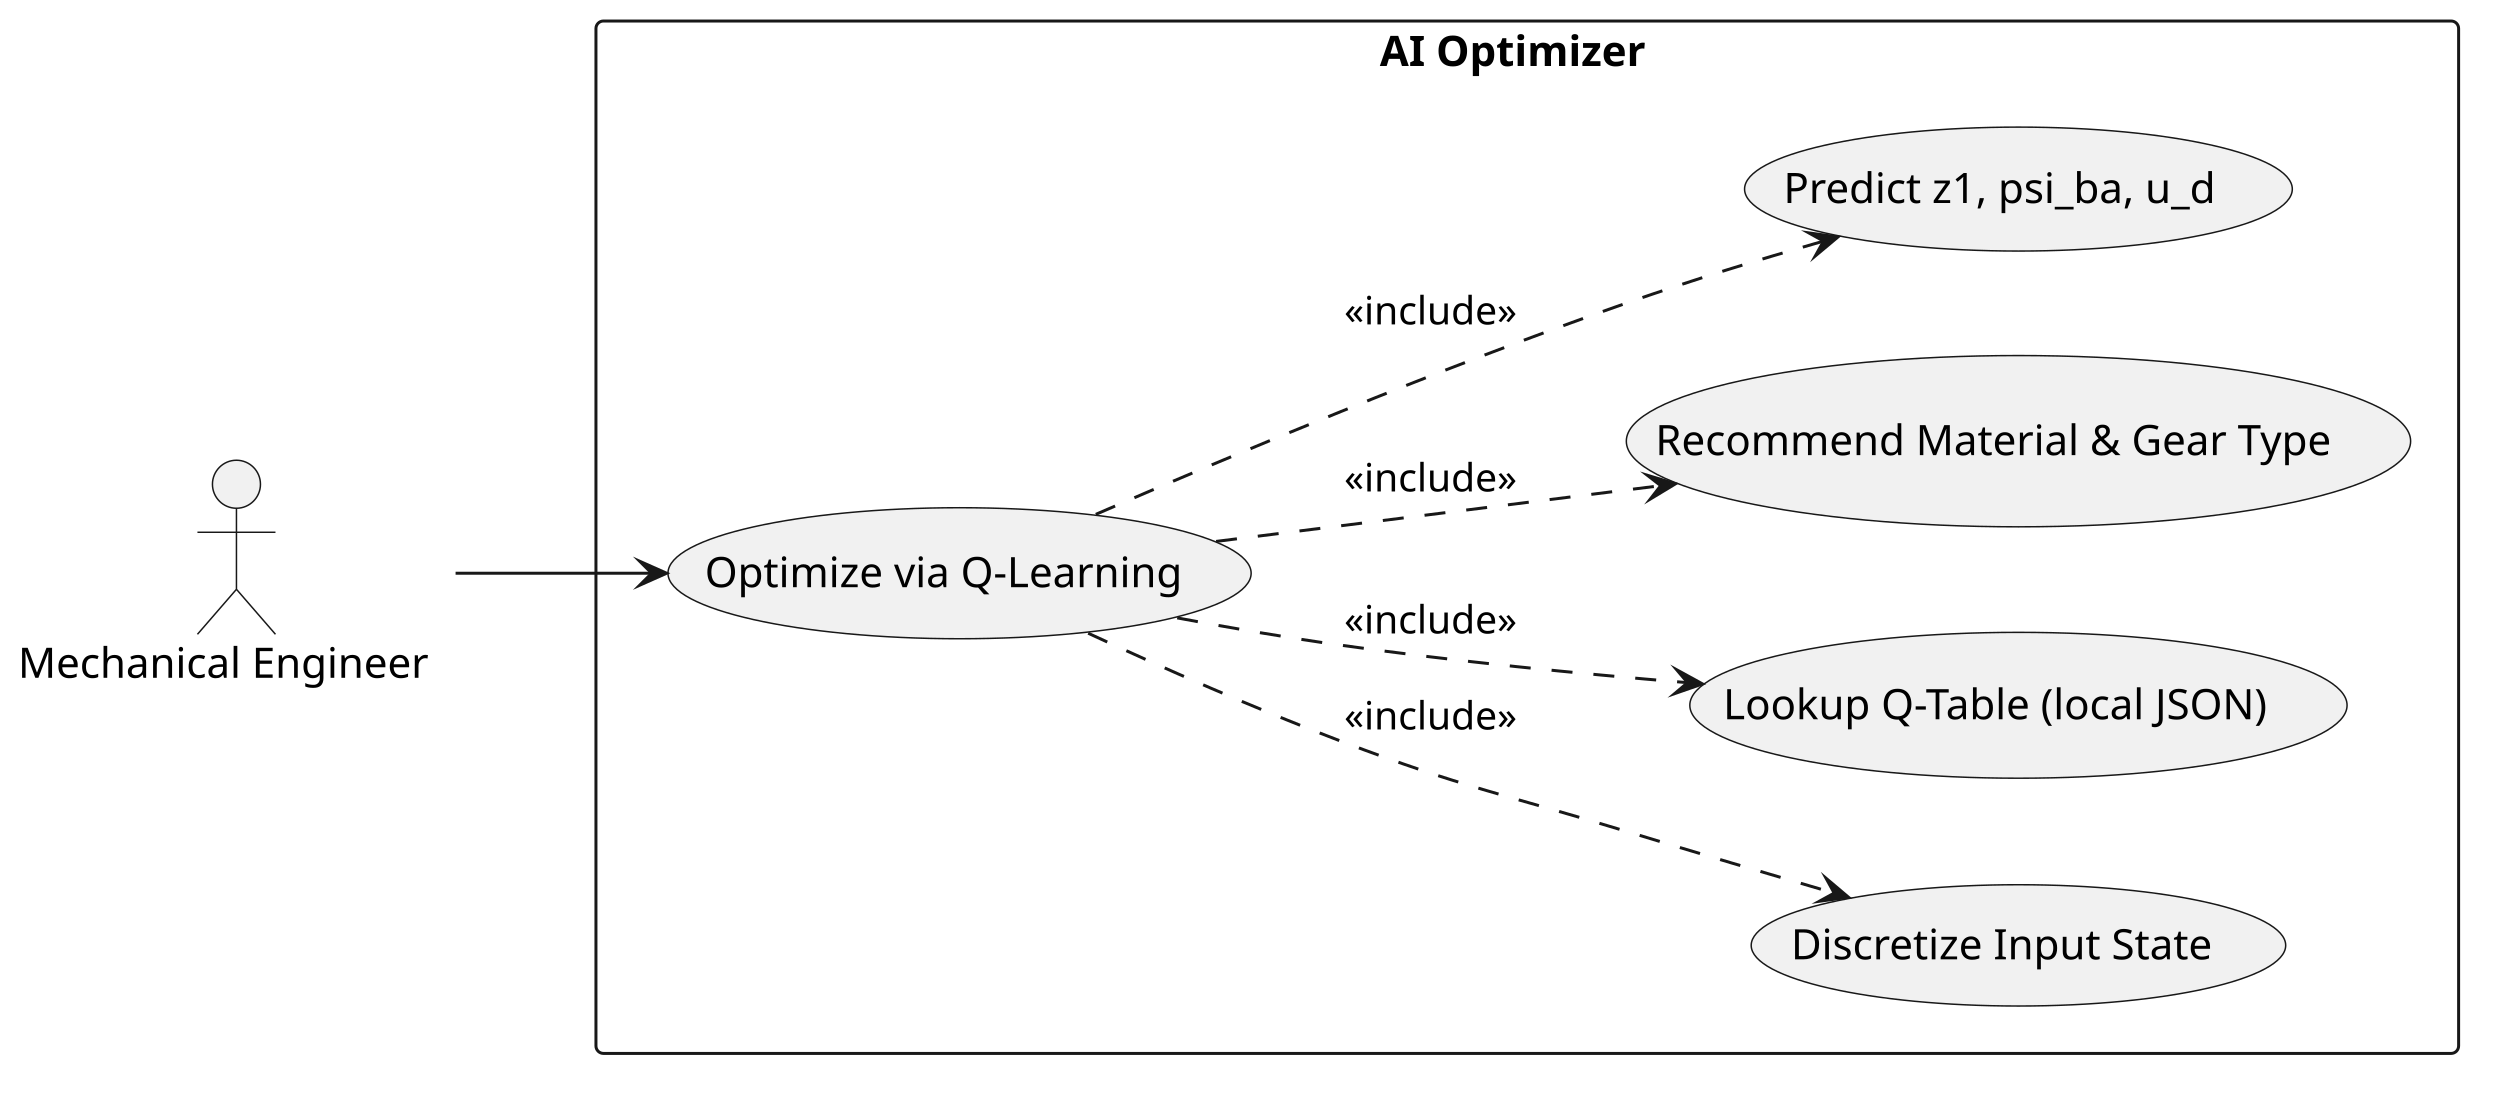
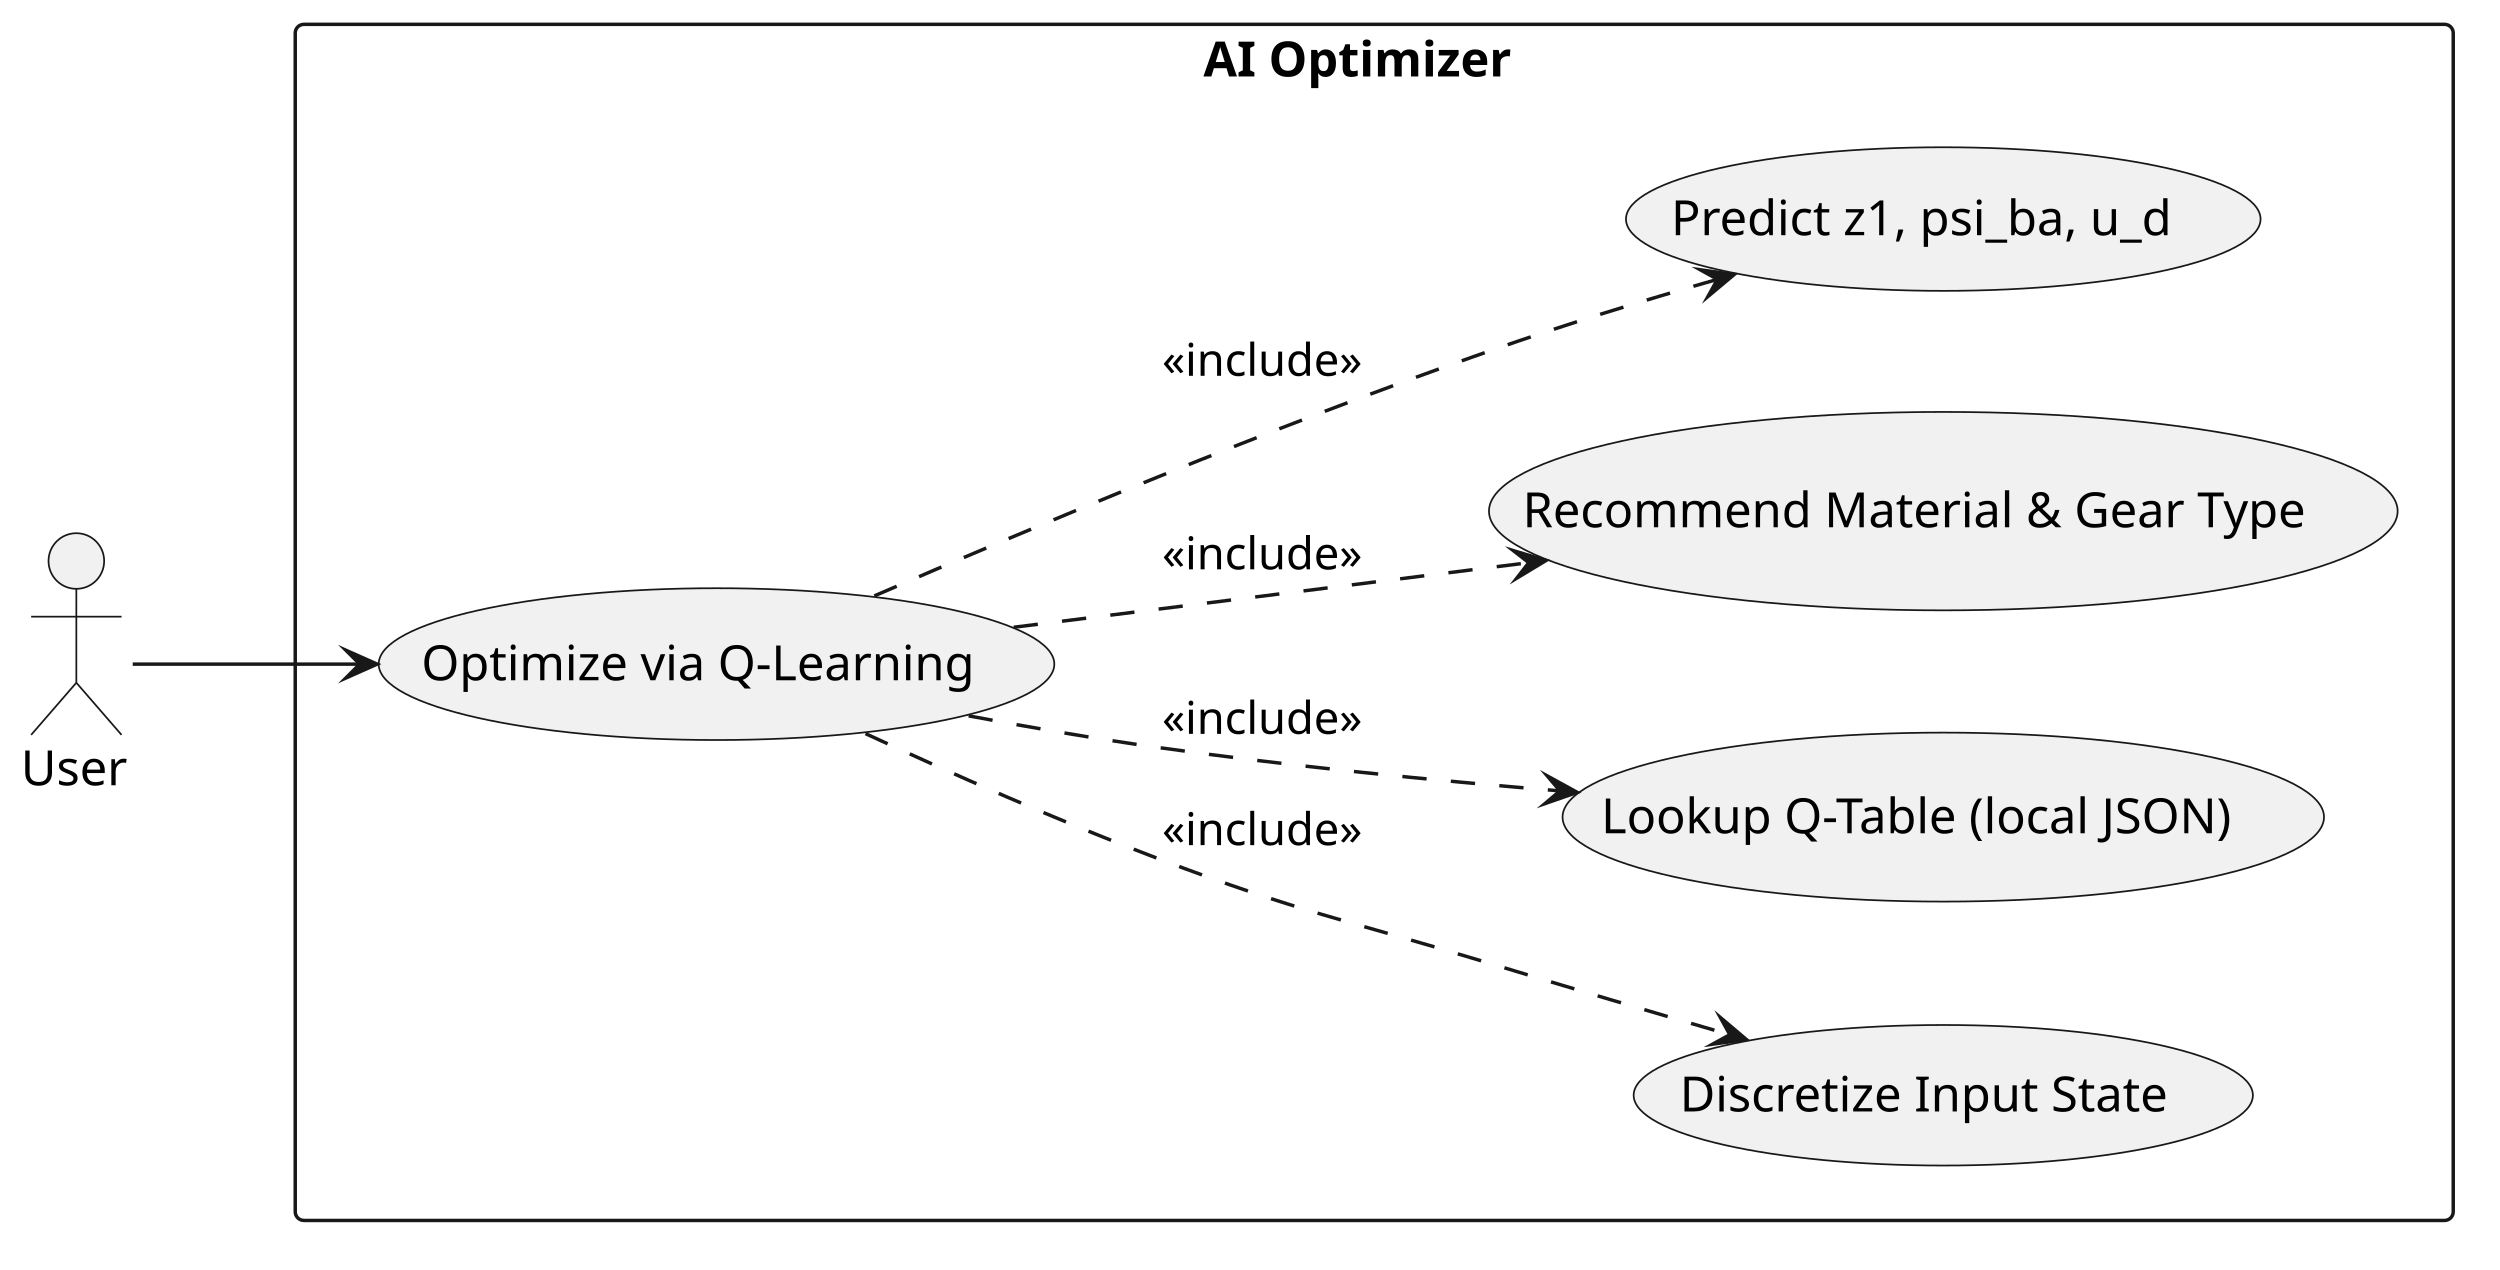
- <svg xmlns="http://www.w3.org/2000/svg" contentStyleType="text/css" data-diagram-type="DESCRIPTION" height="365px" preserveAspectRatio="none" style="width:833px;height:365px;background:#FFFFFF;" version="1.1" viewBox="0 0 833 365" width="833px" zoomAndPan="magnify">
+ <svg xmlns="http://www.w3.org/2000/svg" contentStyleType="text/css" data-diagram-type="DESCRIPTION" height="365px" preserveAspectRatio="none" style="width:719px;height:365px;background:#FFFFFF;" version="1.1" viewBox="0 0 719 365" width="719px" zoomAndPan="magnify">
  <defs />
  <g>
    <g class="cluster" data-qualified-name="AI Optimizer" data-source-line="6" id="ent0002">
-       <rect fill="none" height="344" rx="2.5" ry="2.5" style="stroke:#181818;stroke-width:1;" width="620.64" x="198.57" y="7" />
-       <text fill="#000000" font-family="sans-serif" font-size="14" font-weight="700" lengthAdjust="spacing" textLength="98.267" x="459.757" y="21.995">AI Optimizer</text>
+       <rect fill="none" height="344" rx="2.5" ry="2.5" style="stroke:#181818;stroke-width:1;" width="620.64" x="84.91" y="7" />
+       <text fill="#000000" font-family="sans-serif" font-size="14" font-weight="700" lengthAdjust="spacing" textLength="98.267" x="346.097" y="21.995">AI Optimizer</text>
    </g>
    <g class="entity" data-qualified-name="AI Optimizer.UC1" data-source-line="8" id="ent0003">
-       <ellipse cx="319.726" cy="191.001" fill="#F1F1F1" rx="97.156" ry="21.831" style="stroke:#181818;stroke-width:0.5;" />
-       <text fill="#000000" font-family="sans-serif" font-size="14" lengthAdjust="spacing" textLength="169.77" x="234.841" y="195.65">Optimize via Q-Learning</text>
+       <ellipse cx="206.066" cy="191.001" fill="#F1F1F1" rx="97.156" ry="21.831" style="stroke:#181818;stroke-width:0.5;" />
+       <text fill="#000000" font-family="sans-serif" font-size="14" lengthAdjust="spacing" textLength="169.77" x="121.181" y="195.65">Optimize via Q-Learning</text>
    </g>
    <g class="entity" data-qualified-name="AI Optimizer.UC1_1" data-source-line="11" id="ent0004">
-       <ellipse cx="672.547" cy="314.999" fill="#F1F1F1" rx="89.047" ry="20.209" style="stroke:#181818;stroke-width:0.5;" />
-       <text fill="#000000" font-family="sans-serif" font-size="14" lengthAdjust="spacing" textLength="151.58" x="596.757" y="319.648">Discretize Input State</text>
+       <ellipse cx="558.887" cy="314.999" fill="#F1F1F1" rx="89.047" ry="20.209" style="stroke:#181818;stroke-width:0.5;" />
+       <text fill="#000000" font-family="sans-serif" font-size="14" lengthAdjust="spacing" textLength="151.58" x="483.097" y="319.648">Discretize Input State</text>
    </g>
    <g class="entity" data-qualified-name="AI Optimizer.UC1_2" data-source-line="12" id="ent0005">
-       <ellipse cx="672.548" cy="235" fill="#F1F1F1" rx="109.498" ry="24.3" style="stroke:#181818;stroke-width:0.5;" />
-       <text fill="#000000" font-family="sans-serif" font-size="14" lengthAdjust="spacing" textLength="196.793" x="574.151" y="239.648">Lookup Q-Table (local JSON)</text>
+       <ellipse cx="558.888" cy="235" fill="#F1F1F1" rx="109.498" ry="24.3" style="stroke:#181818;stroke-width:0.5;" />
+       <text fill="#000000" font-family="sans-serif" font-size="14" lengthAdjust="spacing" textLength="196.793" x="460.491" y="239.648">Lookup Q-Table (local JSON)</text>
    </g>
    <g class="entity" data-qualified-name="AI Optimizer.UC1_3" data-source-line="13" id="ent0006">
-       <ellipse cx="672.555" cy="147.003" fill="#F1F1F1" rx="130.665" ry="28.533" style="stroke:#181818;stroke-width:0.5;" />
-       <text fill="#000000" font-family="sans-serif" font-size="14" lengthAdjust="spacing" textLength="241.978" x="551.566" y="151.651">Recommend Material &amp; Gear Type</text>
+       <ellipse cx="558.895" cy="147.003" fill="#F1F1F1" rx="130.665" ry="28.533" style="stroke:#181818;stroke-width:0.5;" />
+       <text fill="#000000" font-family="sans-serif" font-size="14" lengthAdjust="spacing" textLength="241.978" x="437.906" y="151.651">Recommend Material &amp; Gear Type</text>
    </g>
    <g class="entity" data-qualified-name="AI Optimizer.UC1_4" data-source-line="14" id="ent0007">
-       <ellipse cx="672.545" cy="63.001" fill="#F1F1F1" rx="91.255" ry="20.651" style="stroke:#181818;stroke-width:0.5;" />
-       <text fill="#000000" font-family="sans-serif" font-size="14" lengthAdjust="spacing" textLength="156.577" x="594.257" y="67.65">Predict z1, psi_ba, u_d</text>
+       <ellipse cx="558.885" cy="63.001" fill="#F1F1F1" rx="91.255" ry="20.651" style="stroke:#181818;stroke-width:0.5;" />
+       <text fill="#000000" font-family="sans-serif" font-size="14" lengthAdjust="spacing" textLength="156.577" x="480.597" y="67.65">Predict z1, psi_ba, u_d</text>
    </g>
-     <g class="entity" data-qualified-name="eng" data-source-line="4" id="ent0001">
-       <ellipse cx="78.786" cy="161.35" fill="#F1F1F1" rx="8" ry="8" style="stroke:#181818;stroke-width:0.5;" />
-       <path d="M78.786,169.35 L78.786,196.35 M65.786,177.35 L91.786,177.35 M78.786,196.35 L65.786,211.35 M78.786,196.35 L91.786,211.35" fill="none" style="stroke:#181818;stroke-width:0.5;" />
-       <text fill="#000000" font-family="sans-serif" font-size="14" lengthAdjust="spacing" textLength="145.571" x="6" y="225.845">Mechanical Engineer</text>
+     <g class="entity" data-qualified-name="user" data-source-line="4" id="ent0001">
+       <ellipse cx="21.955" cy="161.35" fill="#F1F1F1" rx="8" ry="8" style="stroke:#181818;stroke-width:0.5;" />
+       <path d="M21.955,169.35 L21.955,196.35 M8.955,177.35 L34.955,177.35 M21.955,196.35 L8.955,211.35 M21.955,196.35 L34.955,211.35" fill="none" style="stroke:#181818;stroke-width:0.5;" />
+       <text fill="#000000" font-family="sans-serif" font-size="14" lengthAdjust="spacing" textLength="31.91" x="6" y="225.845">User</text>
    </g>
    <g class="link" data-entity-1="ent0001" data-entity-2="ent0003" data-link-type="dependency" data-source-line="17" id="lnk8">
-       <path d="M151.8,191 C173.92,191 193.64,191 217.13,191" fill="none" id="eng-to-UC1" style="stroke:#181818;stroke-width:1;" />
-       <polygon fill="#181818" points="222.13,191,213.13,187,217.13,191,213.13,195,222.13,191" style="stroke:#181818;stroke-width:1;stroke-linejoin:miter;stroke-miterlimit:10;" />
+       <path d="M38.17,191 C54.24,191 76.01,191 103.46,191" fill="none" id="user-to-UC1" style="stroke:#181818;stroke-width:1;" />
+       <polygon fill="#181818" points="108.46,191,99.46,187,103.46,191,99.46,195,108.46,191" style="stroke:#181818;stroke-width:1;stroke-linejoin:miter;stroke-miterlimit:10;" />
    </g>
    <g class="link" data-entity-1="ent0003" data-entity-2="ent0004" data-link-type="dependency" data-source-line="18" id="lnk9">
-       <path d="M362.58,210.99 C386.9,222.25 418.31,236.18 446.88,247 C488.29,262.67 499.53,264.11 541.88,277 C566.12,284.38 588.19,290.891 611.15,297.581" fill="none" id="UC1-to-UC1_1" style="stroke:#181818;stroke-width:1;stroke-dasharray:7,7;" />
-       <polygon fill="#181818" points="615.95,298.98,608.428,292.622,611.15,297.581,606.19,300.303,615.95,298.98" style="stroke:#181818;stroke-width:1;stroke-linejoin:miter;stroke-miterlimit:10;" />
-       <text fill="#000000" font-family="sans-serif" font-size="13" lengthAdjust="spacing" textLength="63.007" x="447.88" y="243.067">«include»</text>
+       <path d="M248.92,210.99 C273.24,222.25 304.65,236.18 333.22,247 C374.63,262.67 385.86,264.11 428.22,277 C452.46,284.38 474.519,290.892 497.49,297.582" fill="none" id="UC1-to-UC1_1" style="stroke:#181818;stroke-width:1;stroke-dasharray:7,7;" />
+       <polygon fill="#181818" points="502.29,298.98,494.768,292.623,497.49,297.582,492.531,300.304,502.29,298.98" style="stroke:#181818;stroke-width:1;stroke-linejoin:miter;stroke-miterlimit:10;" />
+       <text fill="#000000" font-family="sans-serif" font-size="13" lengthAdjust="spacing" textLength="63.007" x="334.22" y="243.067">«include»</text>
    </g>
    <g class="link" data-entity-1="ent0003" data-entity-2="ent0005" data-link-type="dependency" data-source-line="19" id="lnk10">
-       <path d="M392.24,205.88 C410.04,209.23 429.11,212.52 446.88,215 C486.06,220.46 524.307,224.305 562.297,227.465" fill="none" id="UC1-to-UC1_2" style="stroke:#181818;stroke-width:1;stroke-dasharray:7,7;" />
-       <polygon fill="#181818" points="567.28,227.88,558.643,223.148,562.297,227.465,557.979,231.12,567.28,227.88" style="stroke:#181818;stroke-width:1;stroke-linejoin:miter;stroke-miterlimit:10;" />
-       <text fill="#000000" font-family="sans-serif" font-size="13" lengthAdjust="spacing" textLength="63.007" x="447.88" y="211.067">«include»</text>
+       <path d="M278.58,205.88 C296.38,209.23 315.45,212.52 333.22,215 C372.4,220.46 410.647,224.305 448.637,227.465" fill="none" id="UC1-to-UC1_2" style="stroke:#181818;stroke-width:1;stroke-dasharray:7,7;" />
+       <polygon fill="#181818" points="453.62,227.88,444.983,223.148,448.637,227.465,444.319,231.12,453.62,227.88" style="stroke:#181818;stroke-width:1;stroke-linejoin:miter;stroke-miterlimit:10;" />
+       <text fill="#000000" font-family="sans-serif" font-size="13" lengthAdjust="spacing" textLength="63.007" x="334.22" y="211.067">«include»</text>
    </g>
    <g class="link" data-entity-1="ent0003" data-entity-2="ent0006" data-link-type="dependency" data-source-line="20" id="lnk11">
-       <path d="M405.2,180.4 C451.13,174.65 503.579,168.062 553.339,161.822" fill="none" id="UC1-to-UC1_3" style="stroke:#181818;stroke-width:1;stroke-dasharray:7,7;" />
-       <polygon fill="#181818" points="558.3,161.2,548.872,158.351,553.339,161.822,549.868,166.289,558.3,161.2" style="stroke:#181818;stroke-width:1;stroke-linejoin:miter;stroke-miterlimit:10;" />
-       <text fill="#000000" font-family="sans-serif" font-size="13" lengthAdjust="spacing" textLength="63.007" x="447.88" y="163.747">«include»</text>
+       <path d="M291.54,180.4 C337.47,174.65 389.919,168.062 439.679,161.822" fill="none" id="UC1-to-UC1_3" style="stroke:#181818;stroke-width:1;stroke-dasharray:7,7;" />
+       <polygon fill="#181818" points="444.64,161.2,435.212,158.351,439.679,161.822,436.208,166.289,444.64,161.2" style="stroke:#181818;stroke-width:1;stroke-linejoin:miter;stroke-miterlimit:10;" />
+       <text fill="#000000" font-family="sans-serif" font-size="13" lengthAdjust="spacing" textLength="63.007" x="334.22" y="163.747">«include»</text>
    </g>
    <g class="link" data-entity-1="ent0003" data-entity-2="ent0007" data-link-type="dependency" data-source-line="21" id="lnk12">
-       <path d="M365.12,171.38 C409.41,152.18 479.66,122.72 541.88,101 C564.7,93.04 585.333,86.705 607.603,80.335" fill="none" id="UC1-to-UC1_4" style="stroke:#181818;stroke-width:1;stroke-dasharray:7,7;" />
-       <polygon fill="#181818" points="612.41,78.96,602.657,77.589,607.603,80.335,604.857,85.281,612.41,78.96" style="stroke:#181818;stroke-width:1;stroke-linejoin:miter;stroke-miterlimit:10;" />
-       <text fill="#000000" font-family="sans-serif" font-size="13" lengthAdjust="spacing" textLength="63.007" x="447.88" y="108.087">«include»</text>
+       <path d="M251.46,171.38 C295.75,152.18 365.99,122.72 428.22,101 C451.04,93.04 471.673,86.705 493.943,80.335" fill="none" id="UC1-to-UC1_4" style="stroke:#181818;stroke-width:1;stroke-dasharray:7,7;" />
+       <polygon fill="#181818" points="498.75,78.96,488.997,77.589,493.943,80.335,491.197,85.281,498.75,78.96" style="stroke:#181818;stroke-width:1;stroke-linejoin:miter;stroke-miterlimit:10;" />
+       <text fill="#000000" font-family="sans-serif" font-size="13" lengthAdjust="spacing" textLength="63.007" x="334.22" y="108.087">«include»</text>
    </g>
  </g>
</svg>
